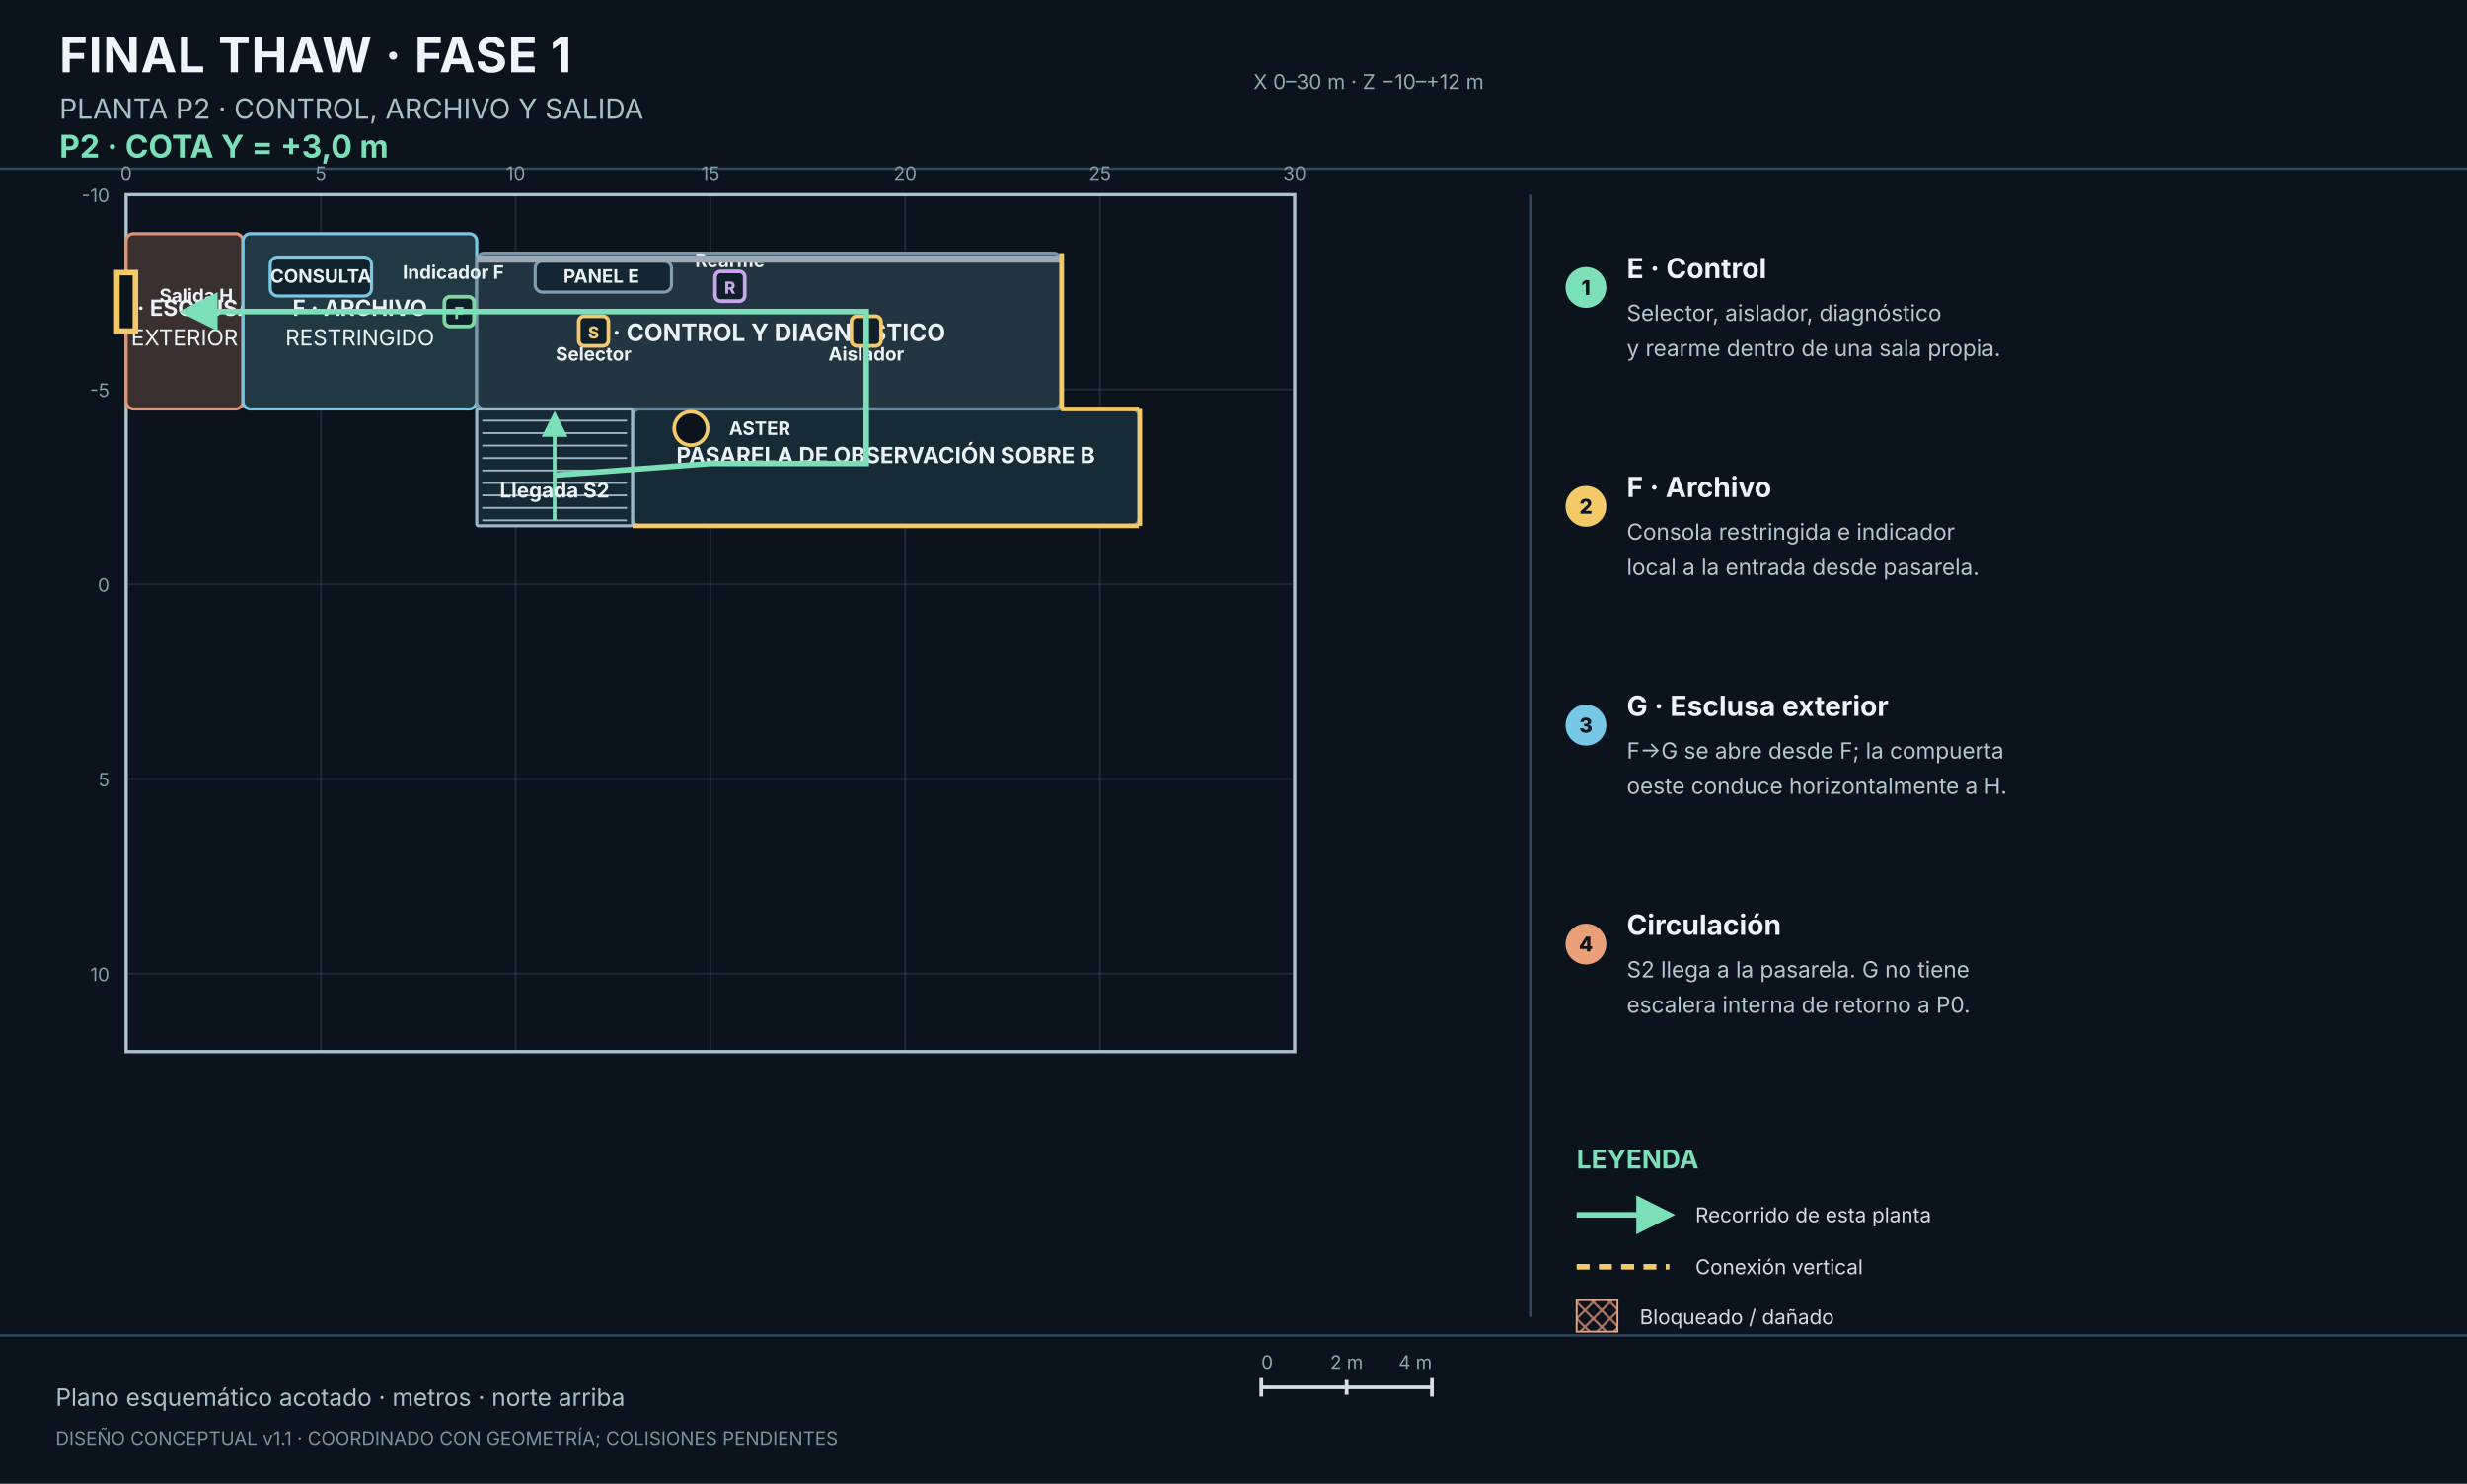
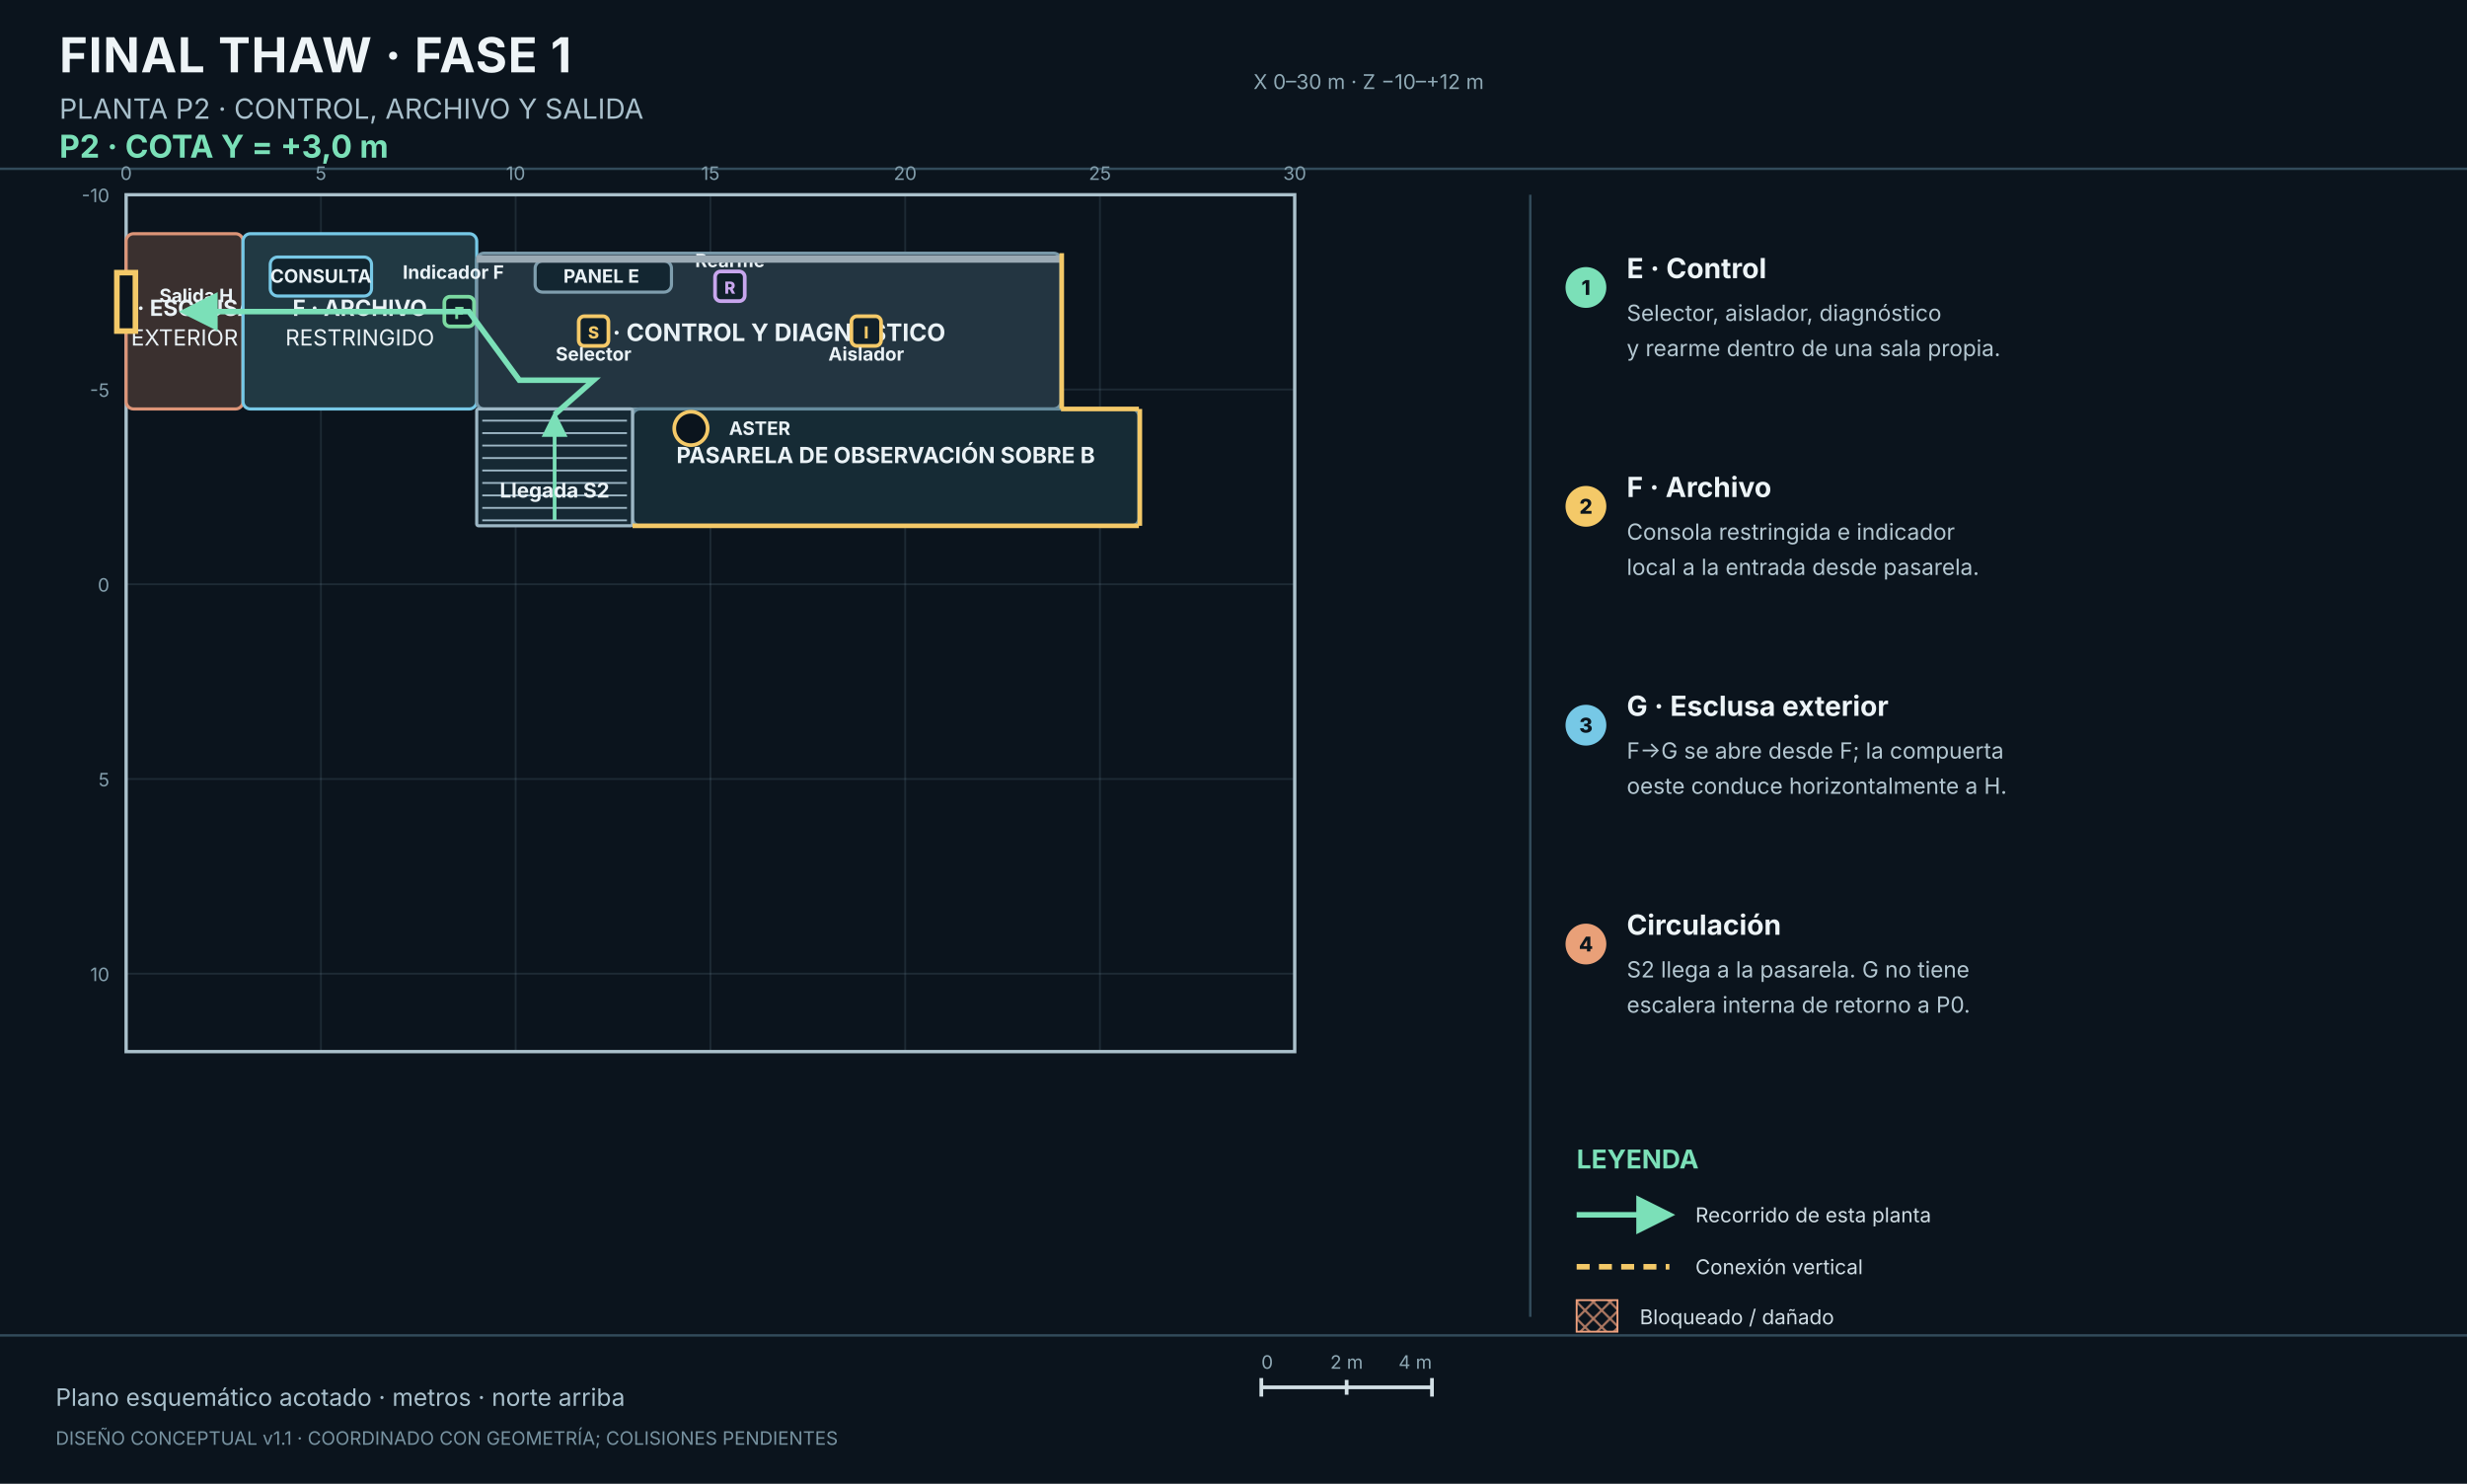
<svg xmlns="http://www.w3.org/2000/svg" viewBox="0 0 1330 800" role="img" aria-label="PLANTA P2 · CONTROL, ARCHIVO Y SALIDA">
  <defs>
    <marker id="arrow" viewBox="0 0 10 10" refX="8.5" refY="5" markerWidth="7" markerHeight="7" orient="auto">
      <path d="M0,0 L10,5 L0,10 z" fill="#7be0b8" />
    </marker>
    <marker id="vertical" viewBox="0 0 10 10" refX="8.5" refY="5" markerWidth="7" markerHeight="7" orient="auto">
      <path d="M0,0 L10,5 L0,10 z" fill="#f4c968" />
    </marker>
    <pattern id="blocked" width="9" height="9" patternUnits="userSpaceOnUse">
      <path d="M0,0L9,9M9,0L0,9" stroke="#efa17e" stroke-width="1.2" opacity=".7" />
    </pattern>
    <pattern id="void" width="12" height="12" patternUnits="userSpaceOnUse">
      <path d="M0,0L12,12M12,0L0,12" stroke="#64808e" stroke-width="1" opacity=".45" />
    </pattern>
  </defs>
  <style>text{font-family:Inter,Arial,sans-serif}.title{font-size:26px;font-weight:750;fill:#eef4f7;letter-spacing:.5px}.sub{font-size:15px;fill:#a9c0cc}.level{font-size:17px;font-weight:750;fill:#7be0b8}.room{font-size:13px;fill:#eaf2f6}.small{font-size:11px;fill:#d0dde4}.muted{font-size:11px;fill:#8fa9b5}</style>
  <rect width="1330" height="800" fill="#0b141d" />
  <path d="M0 91H1330M825 105V710M0 720H1330" stroke="#324b5a" stroke-width="1.3" />
  <text x="32" y="39" class="title">FINAL THAW · FASE 1</text>
  <text x="32" y="64" class="sub">PLANTA P2 · CONTROL, ARCHIVO Y SALIDA</text>
  <text x="32" y="85" class="level">P2 · COTA Y = +3,0 m</text>
  <text x="800" y="48" text-anchor="end" class="muted">X 0–30 m · Z −10–+12 m</text>
  <line x1="68" y1="105" x2="68" y2="567" stroke="#7895a6" opacity=".17" />
  <text x="68" y="97" font-size="10" text-anchor="middle" fill="#839eac">0</text>
  <line x1="173" y1="105" x2="173" y2="567" stroke="#7895a6" opacity=".17" />
  <text x="173" y="97" font-size="10" text-anchor="middle" fill="#839eac">5</text>
  <line x1="278" y1="105" x2="278" y2="567" stroke="#7895a6" opacity=".17" />
  <text x="278" y="97" font-size="10" text-anchor="middle" fill="#839eac">10</text>
  <line x1="383" y1="105" x2="383" y2="567" stroke="#7895a6" opacity=".17" />
  <text x="383" y="97" font-size="10" text-anchor="middle" fill="#839eac">15</text>
  <line x1="488" y1="105" x2="488" y2="567" stroke="#7895a6" opacity=".17" />
  <text x="488" y="97" font-size="10" text-anchor="middle" fill="#839eac">20</text>
  <line x1="593" y1="105" x2="593" y2="567" stroke="#7895a6" opacity=".17" />
  <text x="593" y="97" font-size="10" text-anchor="middle" fill="#839eac">25</text>
  <line x1="698" y1="105" x2="698" y2="567" stroke="#7895a6" opacity=".17" />
  <text x="698" y="97" font-size="10" text-anchor="middle" fill="#839eac">30</text>
  <line x1="68" y1="105" x2="698" y2="105" stroke="#7895a6" opacity=".17" />
  <text x="59" y="109" font-size="10" text-anchor="end" fill="#839eac">-10</text>
  <line x1="68" y1="210" x2="698" y2="210" stroke="#7895a6" opacity=".17" />
  <text x="59" y="214" font-size="10" text-anchor="end" fill="#839eac">-5</text>
  <line x1="68" y1="315" x2="698" y2="315" stroke="#7895a6" opacity=".17" />
  <text x="59" y="319" font-size="10" text-anchor="end" fill="#839eac">0</text>
  <line x1="68" y1="420" x2="698" y2="420" stroke="#7895a6" opacity=".17" />
  <text x="59" y="424" font-size="10" text-anchor="end" fill="#839eac">5</text>
  <line x1="68" y1="525" x2="698" y2="525" stroke="#7895a6" opacity=".17" />
  <text x="59" y="529" font-size="10" text-anchor="end" fill="#839eac">10</text>
  <rect x="68" y="105" width="630" height="462" fill="none" stroke="#abc1cc" stroke-width="1.8" />
  <rect x="68" y="126" width="63" height="94.5" rx="4" fill="#3a302f" stroke="#dc9477" stroke-width="1.7" />
  <text x="99.5" y="170.3" text-anchor="middle" font-size="12" font-family="Inter,Arial,sans-serif" font-weight="700" fill="#eaf2f6">G · ESCLUSA</text>
  <text x="99.5" y="186.3" text-anchor="middle" font-size="12" font-family="Inter,Arial,sans-serif" font-weight="400" fill="#eaf2f6">EXTERIOR</text>
  <rect x="131" y="126" width="126" height="94.5" rx="4" fill="#213943" stroke="#76c8e6" stroke-width="1.7" />
  <text x="194" y="170.3" text-anchor="middle" font-size="12" font-family="Inter,Arial,sans-serif" font-weight="700" fill="#eaf2f6">F · ARCHIVO</text>
  <text x="194" y="186.3" text-anchor="middle" font-size="12" font-family="Inter,Arial,sans-serif" font-weight="400" fill="#eaf2f6">RESTRINGIDO</text>
  <rect x="257" y="136.5" width="315" height="84" rx="4" fill="#233541" stroke="#7898a8" stroke-width="1.7" />
  <text x="414.5" y="183.883" text-anchor="middle" font-size="13" font-family="Inter,Arial,sans-serif" font-weight="700" fill="#eaf2f6">E · CONTROL Y DIAGNÓSTICO</text>
  <rect x="341" y="220.5" width="273" height="63" rx="4" fill="#162b35" stroke="#658b9d" stroke-width="1.7" />
  <text x="477.5" y="249.7" text-anchor="middle" font-size="12" font-family="Inter,Arial,sans-serif" font-weight="700" fill="#eaf2f6">PASARELA DE OBSERVACIÓN SOBRE B</text>
  <rect x="145.7" y="138.6" width="54.6" height="21" rx="4" fill="#11232d" stroke="#77c8e6" stroke-width="1.7" />
  <text x="173" y="152.433" text-anchor="middle" font-size="10" font-family="Inter,Arial,sans-serif" font-weight="700" fill="#eaf2f6">CONSULTA</text>
  <rect x="239.55" y="160" width="16" height="16" rx="3" fill="#10202a" stroke="#7bd9a1" stroke-width="2" />
  <text x="247.55" y="172" text-anchor="middle" font-size="9" font-family="Inter,Arial,sans-serif" font-weight="800" fill="#7bd9a1">F</text>
  <text x="244.4" y="150.333" text-anchor="middle" font-size="10" font-family="Inter,Arial,sans-serif" font-weight="700" fill="#eaf2f6">Indicador F</text>
  <rect x="288.5" y="140.7" width="73.5" height="16.8" rx="4" fill="#132631" stroke="#7f9eae" stroke-width="1.7" />
  <text x="324.2" y="152.433" text-anchor="middle" font-size="10" font-family="Inter,Arial,sans-serif" font-weight="700" fill="#eaf2f6">PANEL E</text>
  <rect x="312" y="170.5" width="16" height="16" rx="3" fill="#10202a" stroke="#f4c968" stroke-width="2" />
  <text x="320" y="182.5" text-anchor="middle" font-size="9" font-family="Inter,Arial,sans-serif" font-weight="800" fill="#f4c968">S</text>
  <rect x="459" y="170.5" width="16" height="16" rx="3" fill="#10202a" stroke="#f4c968" stroke-width="2" />
  <text x="467" y="182.5" text-anchor="middle" font-size="9" font-family="Inter,Arial,sans-serif" font-weight="800" fill="#f4c968">I</text>
  <rect x="385.5" y="146.35" width="16" height="16" rx="3" fill="#10202a" stroke="#c8a6ed" stroke-width="2" />
  <text x="393.5" y="158.35" text-anchor="middle" font-size="9" font-family="Inter,Arial,sans-serif" font-weight="800" fill="#c8a6ed">R</text>
  <text x="320" y="194.433" text-anchor="middle" font-size="10" font-family="Inter,Arial,sans-serif" font-weight="700" fill="#eaf2f6">Selector</text>
  <text x="467" y="194.433" text-anchor="middle" font-size="10" font-family="Inter,Arial,sans-serif" font-weight="700" fill="#eaf2f6">Aislador</text>
  <text x="393.5" y="144.033" text-anchor="middle" font-size="10" font-family="Inter,Arial,sans-serif" font-weight="700" fill="#eaf2f6">Rearme</text>
  <rect x="63" y="147" width="10" height="31.5" fill="#0b141d" stroke="#f4c968" stroke-width="3" />
  <text x="105.8" y="162.933" text-anchor="middle" font-size="10" font-family="Inter,Arial,sans-serif" font-weight="700" fill="#eaf2f6">Salida H</text>
  <rect x="257" y="220.5" width="84" height="63" rx="1" fill="#162934" stroke="#9db7c5" stroke-width="1.7" />
  <line x1="260" y1="226.8" x2="338" y2="226.8" stroke="#9db7c5" stroke-width="1" />
  <line x1="260" y1="233.52" x2="338" y2="233.52" stroke="#9db7c5" stroke-width="1" />
  <line x1="260" y1="240.24" x2="338" y2="240.24" stroke="#9db7c5" stroke-width="1" />
  <line x1="260" y1="246.96" x2="338" y2="246.96" stroke="#9db7c5" stroke-width="1" />
  <line x1="260" y1="253.68" x2="338" y2="253.68" stroke="#9db7c5" stroke-width="1" />
  <line x1="260" y1="260.4" x2="338" y2="260.4" stroke="#9db7c5" stroke-width="1" />
  <line x1="260" y1="267.12" x2="338" y2="267.12" stroke="#9db7c5" stroke-width="1" />
  <line x1="260" y1="273.84" x2="338" y2="273.84" stroke="#9db7c5" stroke-width="1" />
  <line x1="260" y1="280.56" x2="338" y2="280.56" stroke="#9db7c5" stroke-width="1" />
  <polyline points="299,280.35 299,223.65" fill="none" stroke="#7be0b8" stroke-width="2" marker-end="url(#arrow)" />
  <text x="299" y="268.267" text-anchor="middle" font-size="11" font-family="Inter,Arial,sans-serif" font-weight="700" fill="#eaf2f6">Llegada S2</text>
  <line x1="257" y1="139.65" x2="572" y2="139.65" stroke="#9baab4" stroke-width="4" />
  <line x1="572.4" y1="136.5" x2="572.4" y2="220.5" stroke="#f4c968" stroke-width="2.5" />
  <line x1="572" y1="220.5" x2="614" y2="220.5" stroke="#f4c968" stroke-width="2.5" />
  <line x1="341" y1="283.5" x2="614" y2="283.5" stroke="#f4c968" stroke-width="2.5" />
  <line x1="614.5" y1="220.5" x2="614.5" y2="283.5" stroke="#f4c968" stroke-width="2.5" />
-   <polyline points="299,256.2 383,249.9 467,249.9 467,199.5 467,168 320,168 252.8,168 173,168 99.5,168" fill="none" stroke="#7be0b8" stroke-width="3" marker-end="url(#arrow)" />
+   <polyline points="299,223.5 320,205 280,205 252.8,168 173,168 99.5,168" fill="none" stroke="#7be0b8" stroke-width="3" marker-end="url(#arrow)" />
  <circle cx="372.5" cy="231" r="9" fill="#0b141d" stroke="#f4c968" stroke-width="2" />
  <text x="393" y="234.5" font-size="10" font-family="Inter,Arial,sans-serif" font-weight="700" fill="#eaf2f6">ASTER</text>
  <circle cx="855" cy="155" r="11" fill="#7be0b8" />
  <text x="855" y="159" font-size="11" text-anchor="middle" font-weight="800" fill="#0b151d">1</text>
  <text x="877" y="150" font-size="15" font-weight="700" fill="#edf4f7">E · Control</text>
  <text x="877" y="173" font-size="12" fill="#b4c7d1">Selector, aislador, diagnóstico</text>
  <text x="877" y="192" font-size="12" fill="#b4c7d1">y rearme dentro de una sala propia.</text>
  <circle cx="855" cy="273" r="11" fill="#f4c968" />
  <text x="855" y="277" font-size="11" text-anchor="middle" font-weight="800" fill="#0b151d">2</text>
  <text x="877" y="268" font-size="15" font-weight="700" fill="#edf4f7">F · Archivo</text>
  <text x="877" y="291" font-size="12" fill="#b4c7d1">Consola restringida e indicador</text>
  <text x="877" y="310" font-size="12" fill="#b4c7d1">local a la entrada desde pasarela.</text>
  <circle cx="855" cy="391" r="11" fill="#76c8e6" />
  <text x="855" y="395" font-size="11" text-anchor="middle" font-weight="800" fill="#0b151d">3</text>
  <text x="877" y="386" font-size="15" font-weight="700" fill="#edf4f7">G · Esclusa exterior</text>
  <text x="877" y="409" font-size="12" fill="#b4c7d1">F→G se abre desde F; la compuerta</text>
  <text x="877" y="428" font-size="12" fill="#b4c7d1">oeste conduce horizontalmente a H.</text>
  <circle cx="855" cy="509" r="11" fill="#e9a078" />
  <text x="855" y="513" font-size="11" text-anchor="middle" font-weight="800" fill="#0b151d">4</text>
  <text x="877" y="504" font-size="15" font-weight="700" fill="#edf4f7">Circulación</text>
  <text x="877" y="527" font-size="12" fill="#b4c7d1">S2 llega a la pasarela. G no tiene</text>
  <text x="877" y="546" font-size="12" fill="#b4c7d1">escalera interna de retorno a P0.</text>
  <g transform="translate(850 630)">
    <text x="0" y="0" font-size="14" font-weight="750" fill="#7be0b8">LEYENDA</text>
    <line x1="0" y1="25" x2="50" y2="25" stroke="#7be0b8" stroke-width="3" marker-end="url(#arrow)" />
    <text x="64" y="29" class="small">Recorrido de esta planta</text>
    <line x1="0" y1="53" x2="50" y2="53" stroke="#f4c968" stroke-width="3" stroke-dasharray="7 5" />
    <text x="64" y="57" class="small">Conexión vertical</text>
    <rect x="0" y="71" width="22" height="17" fill="url(#blocked)" stroke="#efa17e" />
    <text x="34" y="84" class="small">Bloqueado / dañado</text>
  </g>
  <text x="30" y="758" font-size="13" fill="#a9c0cc">Plano esquemático acotado · metros · norte arriba</text>
  <text x="30" y="779" font-size="10" fill="#7893a1">DISEÑO CONCEPTUAL v1.1 · COORDINADO CON GEOMETRÍA; COLISIONES PENDIENTES</text>
  <path d="M680 748H772M680 743V753M726 744V752M772 743V753" stroke="#d3e0e6" stroke-width="2" />
  <text x="680" y="738" font-size="10" fill="#8fa9b5">0</text>
  <text x="726" y="738" font-size="10" text-anchor="middle" fill="#8fa9b5">2 m</text>
  <text x="772" y="738" font-size="10" text-anchor="end" fill="#8fa9b5">4 m</text>
</svg>
